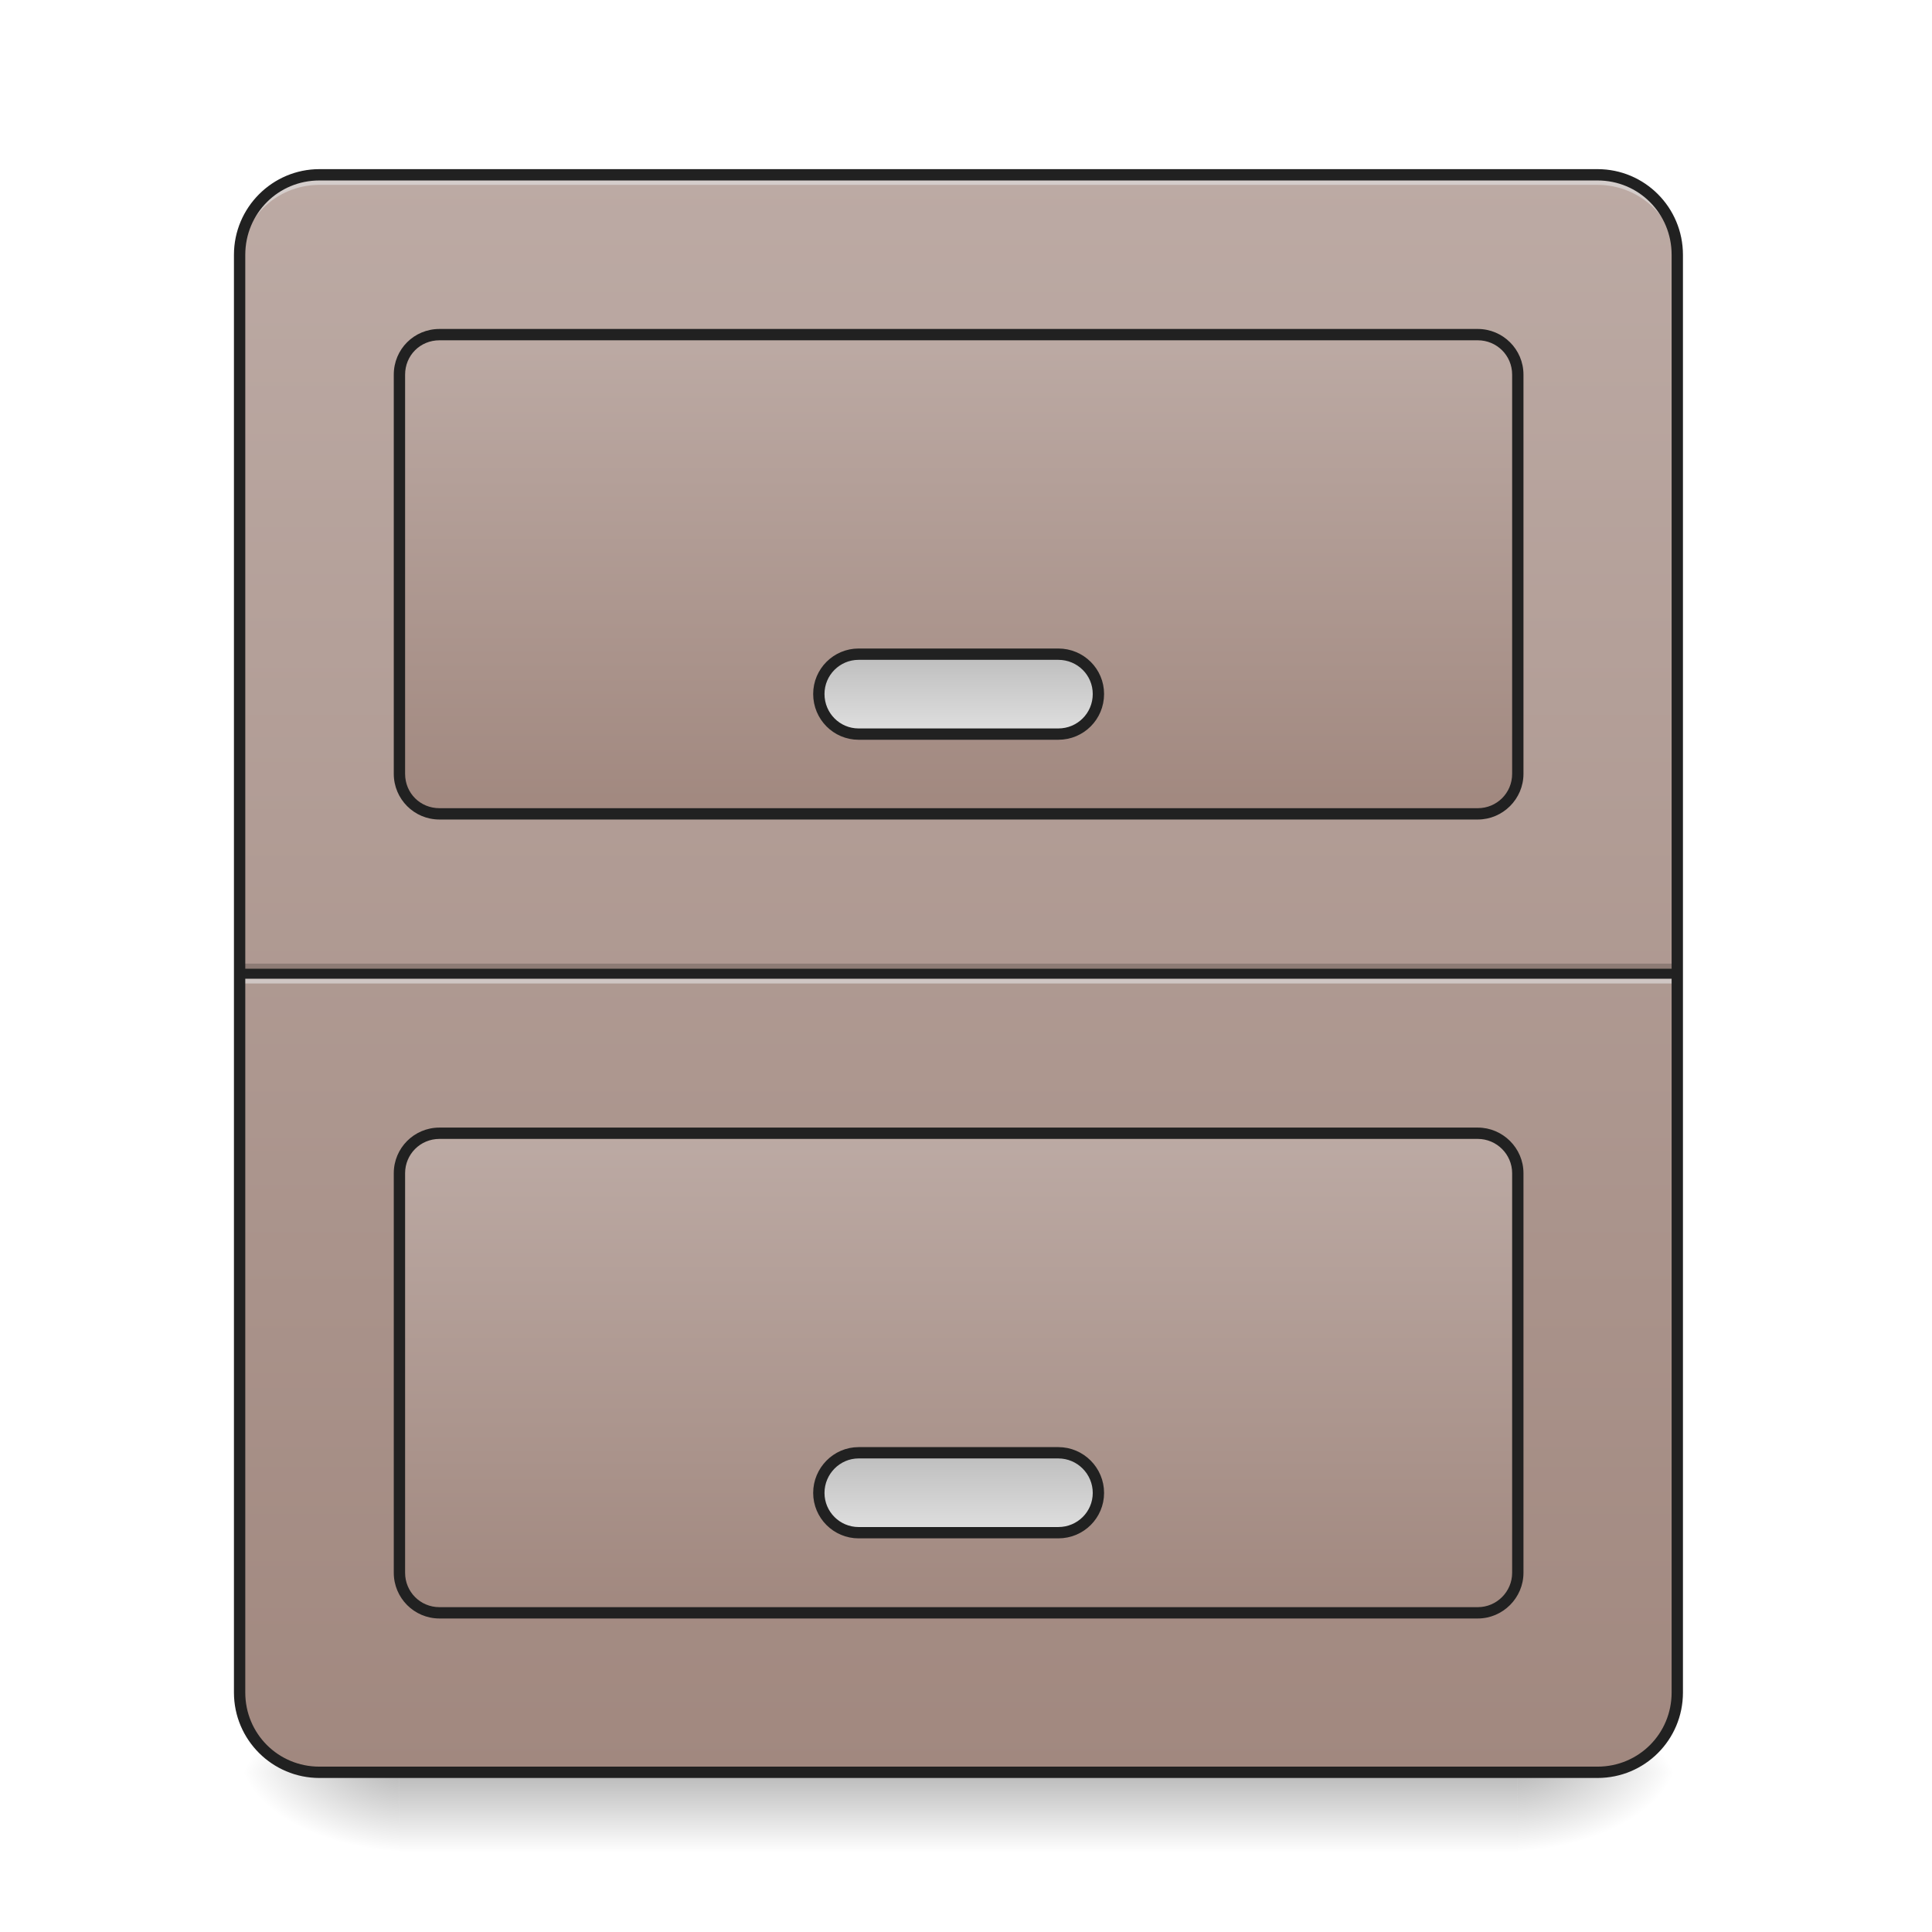
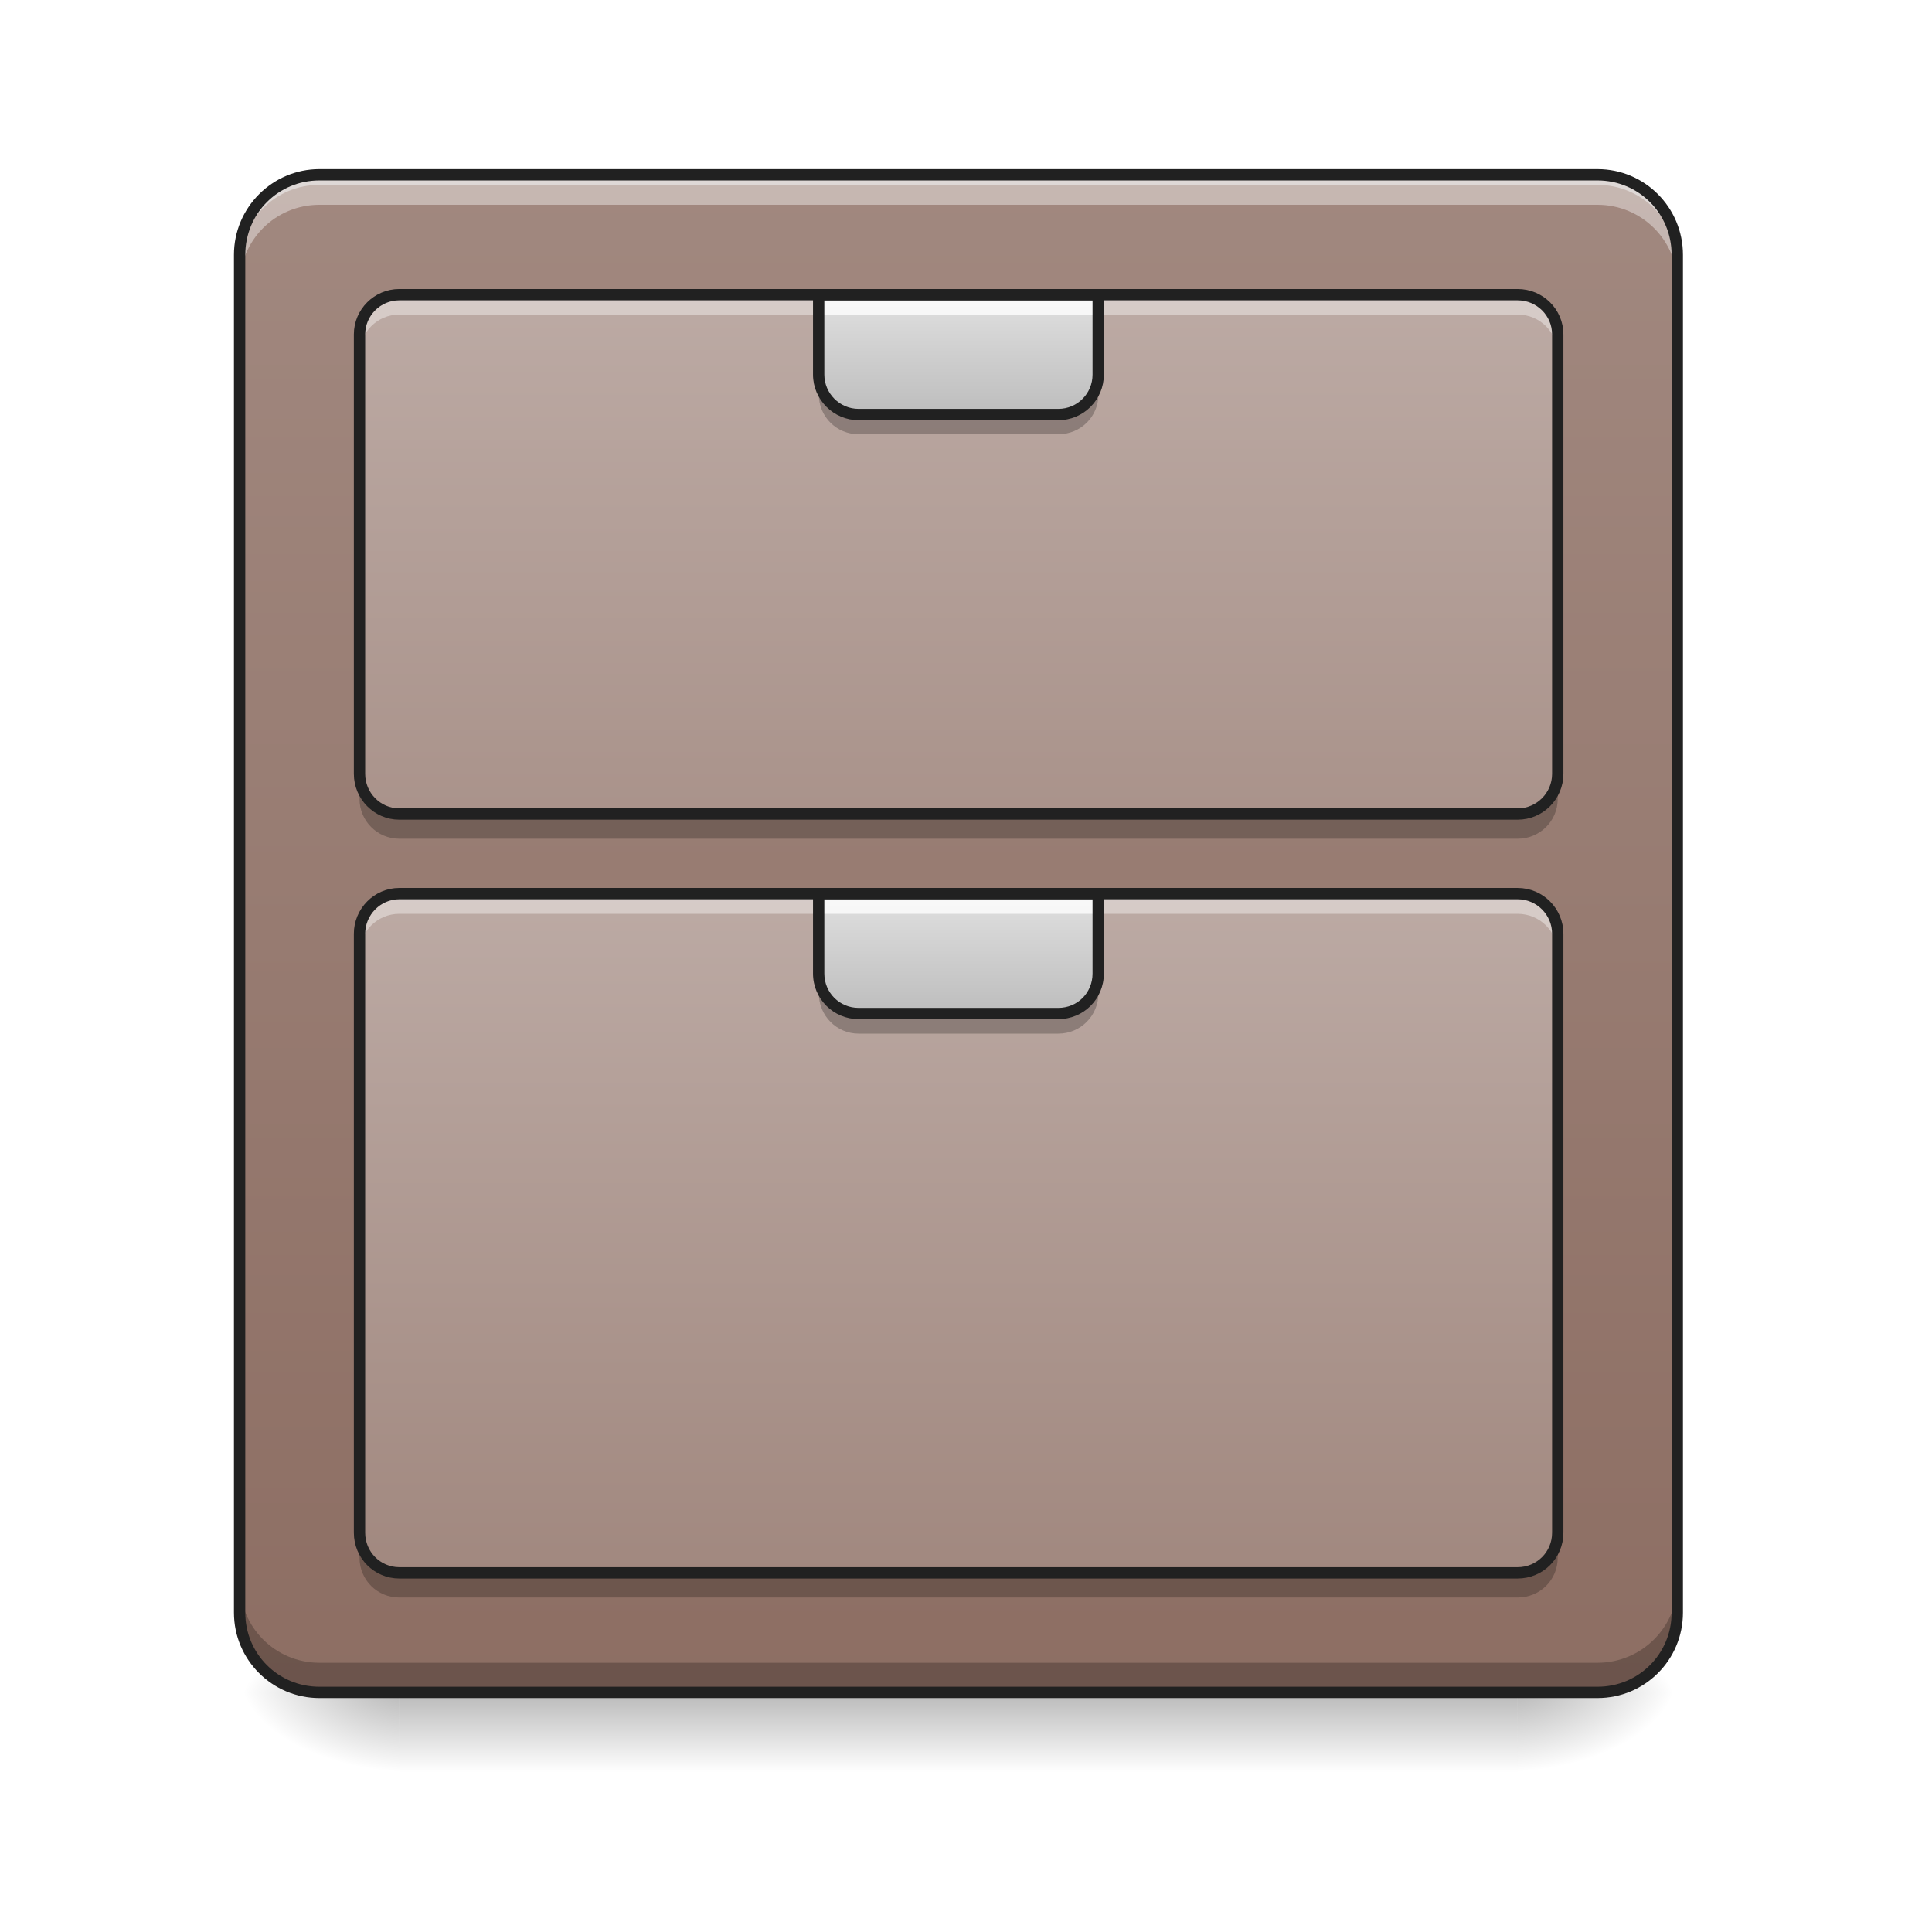
<svg xmlns="http://www.w3.org/2000/svg" width="22pt" height="22pt" viewBox="0 0 22 22" version="1.1">
  <defs>
-     <linearGradient id="linear0" gradientUnits="userSpaceOnUse" x1="254" y1="233.5" x2="254" y2="254.667" gradientTransform="matrix(0.0429729,0,0,0.0429729,-0.00000262285,10.14876)">
+     <linearGradient id="linear0" gradientUnits="userSpaceOnUse" x1="254" y1="233.5" x2="254" y2="254.667" gradientTransform="matrix(0.0429729,0,0,0.0429729,-0.00000262285,9.239165)">
      <stop offset="0" style="stop-color:rgb(0%,0%,0%);stop-opacity:0.275;" />
      <stop offset="1" style="stop-color:rgb(0%,0%,0%);stop-opacity:0;" />
    </linearGradient>
-     <radialGradient id="radial0" gradientUnits="userSpaceOnUse" cx="450.909" cy="189.579" fx="450.909" fy="189.579" r="21.167" gradientTransform="matrix(0.000000119742,-0.0537161,-0.0966889,-0.0000000698078,35.38502,44.63138)">
+     <radialGradient id="radial0" gradientUnits="userSpaceOnUse" cx="450.909" cy="189.579" fx="450.909" fy="189.579" r="21.167" gradientTransform="matrix(0.000000119742,-0.0537161,-0.0966889,-0.0000000698078,35.38502,43.72179)">
      <stop offset="0" style="stop-color:rgb(0%,0%,0%);stop-opacity:0.314;" />
      <stop offset="0.222" style="stop-color:rgb(0%,0%,0%);stop-opacity:0.275;" />
      <stop offset="1" style="stop-color:rgb(0%,0%,0%);stop-opacity:0;" />
    </radialGradient>
-     <radialGradient id="radial1" gradientUnits="userSpaceOnUse" cx="450.909" cy="189.579" fx="450.909" fy="189.579" r="21.167" gradientTransform="matrix(-0.000000119742,0.0537161,0.0966889,0.0000000698078,-13.55482,-4.26555)">
+     <radialGradient id="radial1" gradientUnits="userSpaceOnUse" cx="450.909" cy="189.579" fx="450.909" fy="189.579" r="21.167" gradientTransform="matrix(-0.000000119742,0.0537161,0.0966889,0.0000000698078,-13.55482,-5.175142)">
      <stop offset="0" style="stop-color:rgb(0%,0%,0%);stop-opacity:0.314;" />
      <stop offset="0.222" style="stop-color:rgb(0%,0%,0%);stop-opacity:0.275;" />
      <stop offset="1" style="stop-color:rgb(0%,0%,0%);stop-opacity:0;" />
    </radialGradient>
-     <radialGradient id="radial2" gradientUnits="userSpaceOnUse" cx="450.909" cy="189.579" fx="450.909" fy="189.579" r="21.167" gradientTransform="matrix(-0.000000119742,-0.0537161,0.0966889,-0.0000000698078,-13.55482,44.63138)">
+     <radialGradient id="radial2" gradientUnits="userSpaceOnUse" cx="450.909" cy="189.579" fx="450.909" fy="189.579" r="21.167" gradientTransform="matrix(-0.000000119742,-0.0537161,0.0966889,-0.0000000698078,-13.55482,43.72179)">
      <stop offset="0" style="stop-color:rgb(0%,0%,0%);stop-opacity:0.314;" />
      <stop offset="0.222" style="stop-color:rgb(0%,0%,0%);stop-opacity:0.275;" />
      <stop offset="1" style="stop-color:rgb(0%,0%,0%);stop-opacity:0;" />
    </radialGradient>
-     <radialGradient id="radial3" gradientUnits="userSpaceOnUse" cx="450.909" cy="189.579" fx="450.909" fy="189.579" r="21.167" gradientTransform="matrix(0.000000119742,0.0537161,-0.0966889,0.0000000698078,35.38502,-4.26555)">
+     <radialGradient id="radial3" gradientUnits="userSpaceOnUse" cx="450.909" cy="189.579" fx="450.909" fy="189.579" r="21.167" gradientTransform="matrix(0.000000119742,0.0537161,-0.0966889,0.0000000698078,35.38502,-5.175142)">
      <stop offset="0" style="stop-color:rgb(0%,0%,0%);stop-opacity:0.314;" />
      <stop offset="0.222" style="stop-color:rgb(0%,0%,0%);stop-opacity:0.275;" />
      <stop offset="1" style="stop-color:rgb(0%,0%,0%);stop-opacity:0;" />
    </radialGradient>
-     <linearGradient id="linear1" gradientUnits="userSpaceOnUse" x1="243.417" y1="-168.667" x2="243.417" y2="254.667" gradientTransform="matrix(0.0429729,0,0,0.0429729,0,9.239163)">
+     <linearGradient id="linear1" gradientUnits="userSpaceOnUse" x1="243.417" y1="-168.667" x2="243.417" y2="233.5" gradientTransform="matrix(0.0429729,0,0,0.0429729,0,9.239163)">
+       <stop offset="0" style="stop-color:rgb(63.137%,53.333%,49.804%);stop-opacity:1;" />
+       <stop offset="1" style="stop-color:rgb(55.294%,43.137%,38.824%);stop-opacity:1;" />
+     </linearGradient>
+     <linearGradient id="linear2" gradientUnits="userSpaceOnUse" x1="179.917" y1="-136.917" x2="179.917" y2="64.167" gradientTransform="matrix(0.0429729,0,0,0.0429729,0,9.239163)">
      <stop offset="0" style="stop-color:rgb(73.725%,66.667%,64.314%);stop-opacity:1;" />
      <stop offset="1" style="stop-color:rgb(63.137%,53.333%,49.804%);stop-opacity:1;" />
    </linearGradient>
-     <linearGradient id="linear2" gradientUnits="userSpaceOnUse" x1="179.917" y1="-126.333" x2="179.917" y2="0.667" gradientTransform="matrix(0.0429729,0,0,0.0429729,0,9.239163)">
+     <linearGradient id="linear3" gradientUnits="userSpaceOnUse" x1="169.333" y1="-168.667" x2="169.333" y2="11.25" gradientTransform="matrix(0.0429729,0,0,0.0429729,0,17.42549)">
      <stop offset="0" style="stop-color:rgb(73.725%,66.667%,64.314%);stop-opacity:1;" />
      <stop offset="1" style="stop-color:rgb(63.137%,53.333%,49.804%);stop-opacity:1;" />
    </linearGradient>
-     <linearGradient id="linear3" gradientUnits="userSpaceOnUse" x1="190.5" y1="-126.333" x2="190.5" y2="0.667" gradientTransform="matrix(0.0429729,0,0,0.0429729,0,18.33508)">
-       <stop offset="0" style="stop-color:rgb(73.725%,66.667%,64.314%);stop-opacity:1;" />
-       <stop offset="1" style="stop-color:rgb(63.137%,53.333%,49.804%);stop-opacity:1;" />
-     </linearGradient>
-     <linearGradient id="linear4" gradientUnits="userSpaceOnUse" x1="248.708" y1="-41.667" x2="248.708" y2="-20.5">
+     <linearGradient id="linear4" gradientUnits="userSpaceOnUse" x1="254" y1="0.667" x2="254" y2="-31.083" gradientTransform="matrix(0.0429729,0,0,0.0429729,0,11.51314)">
      <stop offset="0" style="stop-color:rgb(74.118%,74.118%,74.118%);stop-opacity:1;" />
      <stop offset="1" style="stop-color:rgb(87.843%,87.843%,87.843%);stop-opacity:1;" />
    </linearGradient>
-     <linearGradient id="linear5" gradientUnits="userSpaceOnUse" x1="248.708" y1="-41.667" x2="248.708" y2="-20.5" gradientTransform="matrix(1,0,0,1,0,211.6667)">
+     <linearGradient id="linear5" gradientUnits="userSpaceOnUse" x1="254" y1="0.667" x2="254" y2="-31.083" gradientTransform="matrix(0.0429729,0,0,0.0429729,0,4.691203)">
      <stop offset="0" style="stop-color:rgb(74.118%,74.118%,74.118%);stop-opacity:1;" />
      <stop offset="1" style="stop-color:rgb(87.843%,87.843%,87.843%);stop-opacity:1;" />
    </linearGradient>
  </defs>
  <g id="surface1">
-     <path style=" stroke:none;fill-rule:nonzero;fill:url(#linear0);" d="M 4.547 20.184 L 17.281 20.184 L 17.281 21.094 L 4.547 21.094 Z M 4.547 20.184 " />
-     <path style=" stroke:none;fill-rule:nonzero;fill:url(#radial0);" d="M 17.281 20.184 L 19.102 20.184 L 19.102 19.273 L 17.281 19.273 Z M 17.281 20.184 " />
-     <path style=" stroke:none;fill-rule:nonzero;fill:url(#radial1);" d="M 4.547 20.184 L 2.73 20.184 L 2.73 21.094 L 4.547 21.094 Z M 4.547 20.184 " />
-     <path style=" stroke:none;fill-rule:nonzero;fill:url(#radial2);" d="M 4.547 20.184 L 2.73 20.184 L 2.73 19.273 L 4.547 19.273 Z M 4.547 20.184 " />
-     <path style=" stroke:none;fill-rule:nonzero;fill:url(#radial3);" d="M 17.281 20.184 L 19.102 20.184 L 19.102 21.094 L 17.281 21.094 Z M 17.281 20.184 " />
-     <path style=" stroke:none;fill-rule:nonzero;fill:url(#linear1);" d="M 3.637 1.992 L 18.191 1.992 C 18.695 1.992 19.102 2.398 19.102 2.902 L 19.102 19.273 C 19.102 19.777 18.695 20.184 18.191 20.184 L 3.637 20.184 C 3.137 20.184 2.73 19.777 2.73 19.273 L 2.73 2.902 C 2.73 2.398 3.137 1.992 3.637 1.992 Z M 3.637 1.992 " />
-     <path style=" stroke:none;fill-rule:nonzero;fill:rgb(0%,0%,0%);fill-opacity:0.196;" d="M 2.73 10.973 L 19.102 10.973 L 19.102 11.086 L 2.73 11.086 Z M 2.73 10.973 " />
-     <path style=" stroke:none;fill-rule:nonzero;fill:rgb(90.196%,90.196%,90.196%);fill-opacity:0.588;" d="M 2.73 11.086 L 19.102 11.086 L 19.102 11.199 L 2.73 11.199 Z M 2.73 11.086 " />
-     <path style=" stroke:none;fill-rule:nonzero;fill:rgb(12.941%,12.941%,12.941%);fill-opacity:0.992;" d="M 2.73 11.031 L 19.102 11.031 L 19.102 11.145 L 2.73 11.145 Z M 2.73 11.031 " />
+     <path style=" stroke:none;fill-rule:nonzero;fill:url(#linear0);" d="M 4.547 19.273 L 17.281 19.273 L 17.281 20.184 L 4.547 20.184 Z M 4.547 19.273 " />
+     <path style=" stroke:none;fill-rule:nonzero;fill:url(#radial0);" d="M 17.281 19.273 L 19.102 19.273 L 19.102 18.363 L 17.281 18.363 Z M 17.281 19.273 " />
+     <path style=" stroke:none;fill-rule:nonzero;fill:url(#radial1);" d="M 4.547 19.273 L 2.73 19.273 L 2.73 20.184 L 4.547 20.184 Z M 4.547 19.273 " />
+     <path style=" stroke:none;fill-rule:nonzero;fill:url(#radial2);" d="M 4.547 19.273 L 2.73 19.273 L 2.73 18.363 L 4.547 18.363 Z M 4.547 19.273 " />
+     <path style=" stroke:none;fill-rule:nonzero;fill:url(#radial3);" d="M 17.281 19.273 L 19.102 19.273 L 19.102 20.184 L 17.281 20.184 Z M 17.281 19.273 " />
+     <path style=" stroke:none;fill-rule:nonzero;fill:url(#linear1);" d="M 3.637 1.992 L 18.191 1.992 C 18.695 1.992 19.102 2.398 19.102 2.902 L 19.102 18.363 C 19.102 18.867 18.695 19.273 18.191 19.273 L 3.637 19.273 C 3.137 19.273 2.73 18.867 2.73 18.363 L 2.73 2.902 C 2.73 2.398 3.137 1.992 3.637 1.992 Z M 3.637 1.992 " />
    <path style=" stroke:none;fill-rule:nonzero;fill:rgb(90.196%,90.196%,90.196%);fill-opacity:0.588;" d="M 3.637 1.992 C 3.133 1.992 2.73 2.398 2.73 2.902 L 2.73 3.016 C 2.73 2.512 3.133 2.105 3.637 2.105 L 18.191 2.105 C 18.695 2.105 19.102 2.512 19.102 3.016 L 19.102 2.902 C 19.102 2.398 18.695 1.992 18.191 1.992 Z M 3.637 1.992 " />
-     <path style=" stroke:none;fill-rule:nonzero;fill:rgb(12.941%,12.941%,12.941%);fill-opacity:1;" d="M 3.637 1.926 C 3.102 1.926 2.664 2.363 2.664 2.902 L 2.664 19.273 C 2.664 19.812 3.102 20.246 3.637 20.246 L 18.191 20.246 C 18.73 20.246 19.164 19.812 19.164 19.273 L 19.164 2.902 C 19.164 2.363 18.73 1.926 18.191 1.926 Z M 3.637 2.055 L 18.191 2.055 C 18.66 2.055 19.035 2.43 19.035 2.902 L 19.035 19.273 C 19.035 19.742 18.66 20.117 18.191 20.117 L 3.637 20.117 C 3.168 20.117 2.793 19.742 2.793 19.273 L 2.793 2.902 C 2.793 2.43 3.168 2.055 3.637 2.055 Z M 3.637 2.055 " />
-     <path style=" stroke:none;fill-rule:nonzero;fill:url(#linear2);" d="M 5.004 3.809 L 16.828 3.809 C 17.078 3.809 17.281 4.016 17.281 4.266 L 17.281 8.812 C 17.281 9.062 17.078 9.27 16.828 9.27 L 5.004 9.27 C 4.75 9.27 4.547 9.062 4.547 8.812 L 4.547 4.266 C 4.547 4.016 4.75 3.809 5.004 3.809 Z M 5.004 3.809 " />
-     <path style=" stroke:none;fill-rule:nonzero;fill:rgb(12.941%,12.941%,12.941%);fill-opacity:1;" d="M 5.004 3.746 C 4.715 3.746 4.484 3.977 4.484 4.266 L 4.484 8.812 C 4.484 9.098 4.715 9.332 5.004 9.332 L 16.828 9.332 C 17.113 9.332 17.348 9.098 17.348 8.812 L 17.348 4.266 C 17.348 3.977 17.113 3.746 16.828 3.746 Z M 5.004 3.875 L 16.828 3.875 C 17.043 3.875 17.219 4.047 17.219 4.266 L 17.219 8.812 C 17.219 9.031 17.043 9.203 16.828 9.203 L 5.004 9.203 C 4.785 9.203 4.613 9.031 4.613 8.812 L 4.613 4.266 C 4.613 4.047 4.785 3.875 5.004 3.875 Z M 5.004 3.875 " />
-     <path style=" stroke:none;fill-rule:nonzero;fill:url(#linear3);" d="M 5.004 12.906 L 16.828 12.906 C 17.078 12.906 17.281 13.109 17.281 13.359 L 17.281 17.91 C 17.281 18.16 17.078 18.363 16.828 18.363 L 5.004 18.363 C 4.75 18.363 4.547 18.16 4.547 17.91 L 4.547 13.359 C 4.547 13.109 4.75 12.906 5.004 12.906 Z M 5.004 12.906 " />
-     <path style=" stroke:none;fill-rule:nonzero;fill:rgb(12.941%,12.941%,12.941%);fill-opacity:1;" d="M 5.004 12.84 C 4.715 12.84 4.484 13.074 4.484 13.359 L 4.484 17.91 C 4.484 18.195 4.715 18.43 5.004 18.43 L 16.828 18.43 C 17.113 18.43 17.348 18.195 17.348 17.91 L 17.348 13.359 C 17.348 13.074 17.113 12.84 16.828 12.84 Z M 5.004 12.969 L 16.828 12.969 C 17.043 12.969 17.219 13.145 17.219 13.359 L 17.219 17.91 C 17.219 18.125 17.043 18.301 16.828 18.301 L 5.004 18.301 C 4.785 18.301 4.613 18.125 4.613 17.91 L 4.613 13.359 C 4.613 13.145 4.785 12.969 5.004 12.969 Z M 5.004 12.969 " />
-     <path style="fill-rule:nonzero;fill:url(#linear4);stroke-width:3;stroke-linecap:round;stroke-linejoin:miter;stroke:rgb(12.941%,12.941%,12.941%);stroke-opacity:1;stroke-miterlimit:4;" d="M 227.524 -41.653 L 280.428 -41.653 C 286.336 -41.653 291.063 -36.926 291.063 -31.108 C 291.063 -25.2 286.336 -20.473 280.428 -20.473 L 227.524 -20.473 C 221.706 -20.473 216.979 -25.2 216.979 -31.108 C 216.979 -36.926 221.706 -41.653 227.524 -41.653 Z M 227.524 -41.653 " transform="matrix(0.0429729,0,0,0.0429729,0,9.239163)" />
-     <path style="fill-rule:nonzero;fill:url(#linear5);stroke-width:3;stroke-linecap:round;stroke-linejoin:miter;stroke:rgb(12.941%,12.941%,12.941%);stroke-opacity:1;stroke-miterlimit:4;" d="M 227.524 169.963 L 280.428 169.963 C 286.336 169.963 291.063 174.781 291.063 180.599 C 291.063 186.416 286.336 191.143 280.428 191.143 L 227.524 191.143 C 221.706 191.143 216.979 186.416 216.979 180.599 C 216.979 174.781 221.706 169.963 227.524 169.963 Z M 227.524 169.963 " transform="matrix(0.0429729,0,0,0.0429729,0,9.239163)" />
+     <path style=" stroke:none;fill-rule:nonzero;fill:url(#linear2);" d="M 4.547 3.355 L 17.281 3.355 C 17.535 3.355 17.738 3.559 17.738 3.809 L 17.738 8.812 C 17.738 9.062 17.535 9.27 17.281 9.27 L 4.547 9.27 C 4.297 9.27 4.094 9.062 4.094 8.812 L 4.094 3.809 C 4.094 3.559 4.297 3.355 4.547 3.355 Z M 4.547 3.355 " />
+     <path style=" stroke:none;fill-rule:nonzero;fill:url(#linear3);" d="M 4.547 10.176 L 17.281 10.176 C 17.535 10.176 17.738 10.383 17.738 10.633 L 17.738 17.453 C 17.738 17.707 17.535 17.91 17.281 17.91 L 4.547 17.91 C 4.297 17.91 4.094 17.707 4.094 17.453 L 4.094 10.633 C 4.094 10.383 4.297 10.176 4.547 10.176 Z M 4.547 10.176 " />
+     <path style=" stroke:none;fill-rule:nonzero;fill:rgb(100%,100%,100%);fill-opacity:0.392;" d="M 4.547 3.355 C 4.297 3.355 4.094 3.559 4.094 3.809 L 4.094 4.039 C 4.094 3.785 4.297 3.582 4.547 3.582 L 17.281 3.582 C 17.535 3.582 17.738 3.785 17.738 4.039 L 17.738 3.809 C 17.738 3.559 17.535 3.355 17.281 3.355 Z M 4.547 3.355 " />
+     <path style=" stroke:none;fill-rule:nonzero;fill:rgb(0%,0%,0%);fill-opacity:0.235;" d="M 4.547 9.551 C 4.297 9.551 4.094 9.348 4.094 9.098 L 4.094 8.871 C 4.094 9.121 4.297 9.324 4.547 9.324 L 17.281 9.324 C 17.535 9.324 17.738 9.121 17.738 8.871 L 17.738 9.098 C 17.738 9.348 17.535 9.551 17.281 9.551 Z M 4.547 9.551 " />
+     <path style="fill:none;stroke-width:3;stroke-linecap:round;stroke-linejoin:miter;stroke:rgb(12.941%,12.941%,12.941%);stroke-opacity:1;stroke-miterlimit:4;" d="M 105.808 -136.917 L 402.143 -136.917 C 408.052 -136.917 412.779 -132.19 412.779 -126.372 L 412.779 -9.929 C 412.779 -4.111 408.052 0.707 402.143 0.707 L 105.808 0.707 C 99.99 0.707 95.264 -4.111 95.264 -9.929 L 95.264 -126.372 C 95.264 -132.19 99.99 -136.917 105.808 -136.917 Z M 105.808 -136.917 " transform="matrix(0.0429729,0,0,0.0429729,0,9.239163)" />
+     <path style=" stroke:none;fill-rule:nonzero;fill:rgb(100%,100%,100%);fill-opacity:0.392;" d="M 4.547 10.176 C 4.297 10.176 4.094 10.379 4.094 10.633 L 4.094 10.859 C 4.094 10.609 4.297 10.406 4.547 10.406 L 17.281 10.406 C 17.535 10.406 17.738 10.609 17.738 10.859 L 17.738 10.633 C 17.738 10.379 17.535 10.176 17.281 10.176 Z M 4.547 10.176 " />
+     <path style=" stroke:none;fill-rule:nonzero;fill:rgb(0%,0%,0%);fill-opacity:0.235;" d="M 4.547 18.191 C 4.297 18.191 4.094 17.992 4.094 17.738 L 4.094 17.512 C 4.094 17.762 4.297 17.965 4.547 17.965 L 17.281 17.965 C 17.535 17.965 17.738 17.762 17.738 17.512 L 17.738 17.738 C 17.738 17.992 17.535 18.191 17.281 18.191 Z M 4.547 18.191 " />
+     <path style="fill:none;stroke-width:3;stroke-linecap:round;stroke-linejoin:miter;stroke:rgb(12.941%,12.941%,12.941%);stroke-opacity:1;stroke-miterlimit:4;" d="M 105.808 21.796 L 402.143 21.796 C 408.052 21.796 412.779 26.613 412.779 32.431 L 412.779 191.143 C 412.779 197.052 408.052 201.778 402.143 201.778 L 105.808 201.778 C 99.99 201.778 95.264 197.052 95.264 191.143 L 95.264 32.431 C 95.264 26.613 99.99 21.796 105.808 21.796 Z M 105.808 21.796 " transform="matrix(0.0429729,0,0,0.0429729,0,9.239163)" />
+     <path style=" stroke:none;fill-rule:nonzero;fill:rgb(100%,100%,100%);fill-opacity:0.392;" d="M 3.637 1.992 C 3.133 1.992 2.73 2.398 2.73 2.902 L 2.73 3.242 C 2.73 2.738 3.133 2.332 3.637 2.332 L 18.191 2.332 C 18.695 2.332 19.102 2.738 19.102 3.242 L 19.102 2.902 C 19.102 2.398 18.695 1.992 18.191 1.992 Z M 3.637 1.992 " />
+     <path style=" stroke:none;fill-rule:nonzero;fill:rgb(0%,0%,0%);fill-opacity:0.235;" d="M 3.637 19.273 C 3.133 19.273 2.73 18.867 2.73 18.363 L 2.73 18.023 C 2.73 18.527 3.133 18.934 3.637 18.934 L 18.191 18.934 C 18.695 18.934 19.102 18.527 19.102 18.023 L 19.102 18.363 C 19.102 18.867 18.695 19.273 18.191 19.273 Z M 3.637 19.273 " />
+     <path style=" stroke:none;fill-rule:nonzero;fill:rgb(12.941%,12.941%,12.941%);fill-opacity:1;" d="M 3.637 1.926 C 3.102 1.926 2.664 2.363 2.664 2.902 L 2.664 18.363 C 2.664 18.902 3.102 19.336 3.637 19.336 L 18.191 19.336 C 18.73 19.336 19.164 18.902 19.164 18.363 L 19.164 2.902 C 19.164 2.363 18.73 1.926 18.191 1.926 Z M 3.637 2.055 L 18.191 2.055 C 18.66 2.055 19.035 2.43 19.035 2.902 L 19.035 18.363 C 19.035 18.832 18.66 19.207 18.191 19.207 L 3.637 19.207 C 3.168 19.207 2.793 18.832 2.793 18.363 L 2.793 2.902 C 2.793 2.43 3.168 2.055 3.637 2.055 Z M 3.637 2.055 " />
+     <path style=" stroke:none;fill-rule:nonzero;fill:url(#linear4);" d="M 9.324 10.176 L 9.324 11.086 C 9.324 11.34 9.527 11.543 9.777 11.543 L 12.051 11.543 C 12.305 11.543 12.508 11.34 12.508 11.086 L 12.508 10.176 Z M 9.324 10.176 " />
+     <path style=" stroke:none;fill-rule:nonzero;fill:rgb(0%,0%,0%);fill-opacity:0.235;" d="M 9.324 11.086 L 9.324 11.312 C 9.324 11.566 9.527 11.77 9.777 11.77 L 12.051 11.77 C 12.305 11.77 12.508 11.566 12.508 11.312 L 12.508 11.086 C 12.508 11.34 12.305 11.543 12.051 11.543 L 9.777 11.543 C 9.527 11.543 9.324 11.34 9.324 11.086 Z M 9.324 11.086 " />
+     <path style=" stroke:none;fill-rule:nonzero;fill:rgb(100%,100%,100%);fill-opacity:0.784;" d="M 9.324 10.176 L 9.324 10.406 L 12.508 10.406 L 12.508 10.176 Z M 9.324 10.176 " />
+     <path style=" stroke:none;fill-rule:nonzero;fill:rgb(12.941%,12.941%,12.941%);fill-opacity:1;" d="M 9.258 10.113 L 9.258 11.086 C 9.258 11.375 9.492 11.605 9.777 11.605 L 12.051 11.605 C 12.34 11.605 12.57 11.375 12.57 11.086 L 12.57 10.113 Z M 9.387 10.242 L 12.441 10.242 L 12.441 11.086 C 12.441 11.305 12.27 11.477 12.051 11.477 L 9.777 11.477 C 9.562 11.477 9.387 11.305 9.387 11.086 Z M 9.387 10.242 " />
+     <path style=" stroke:none;fill-rule:nonzero;fill:url(#linear5);" d="M 9.324 3.355 L 9.324 4.266 C 9.324 4.516 9.527 4.719 9.777 4.719 L 12.051 4.719 C 12.305 4.719 12.508 4.516 12.508 4.266 L 12.508 3.355 Z M 9.324 3.355 " />
+     <path style=" stroke:none;fill-rule:nonzero;fill:rgb(0%,0%,0%);fill-opacity:0.235;" d="M 9.324 4.266 L 9.324 4.492 C 9.324 4.746 9.527 4.945 9.777 4.945 L 12.051 4.945 C 12.305 4.945 12.508 4.746 12.508 4.492 L 12.508 4.266 C 12.508 4.516 12.305 4.719 12.051 4.719 L 9.777 4.719 C 9.527 4.719 9.324 4.516 9.324 4.266 Z M 9.324 4.266 " />
+     <path style=" stroke:none;fill-rule:nonzero;fill:rgb(100%,100%,100%);fill-opacity:0.784;" d="M 9.324 3.355 L 9.324 3.582 L 12.508 3.582 L 12.508 3.355 Z M 9.324 3.355 " />
+     <path style=" stroke:none;fill-rule:nonzero;fill:rgb(12.941%,12.941%,12.941%);fill-opacity:1;" d="M 9.258 3.293 L 9.258 4.266 C 9.258 4.551 9.492 4.785 9.777 4.785 L 12.051 4.785 C 12.34 4.785 12.57 4.551 12.57 4.266 L 12.57 3.293 Z M 9.387 3.422 L 12.441 3.422 L 12.441 4.266 C 12.441 4.48 12.27 4.656 12.051 4.656 L 9.777 4.656 C 9.562 4.656 9.387 4.48 9.387 4.266 Z M 9.387 3.422 " />
  </g>
</svg>
